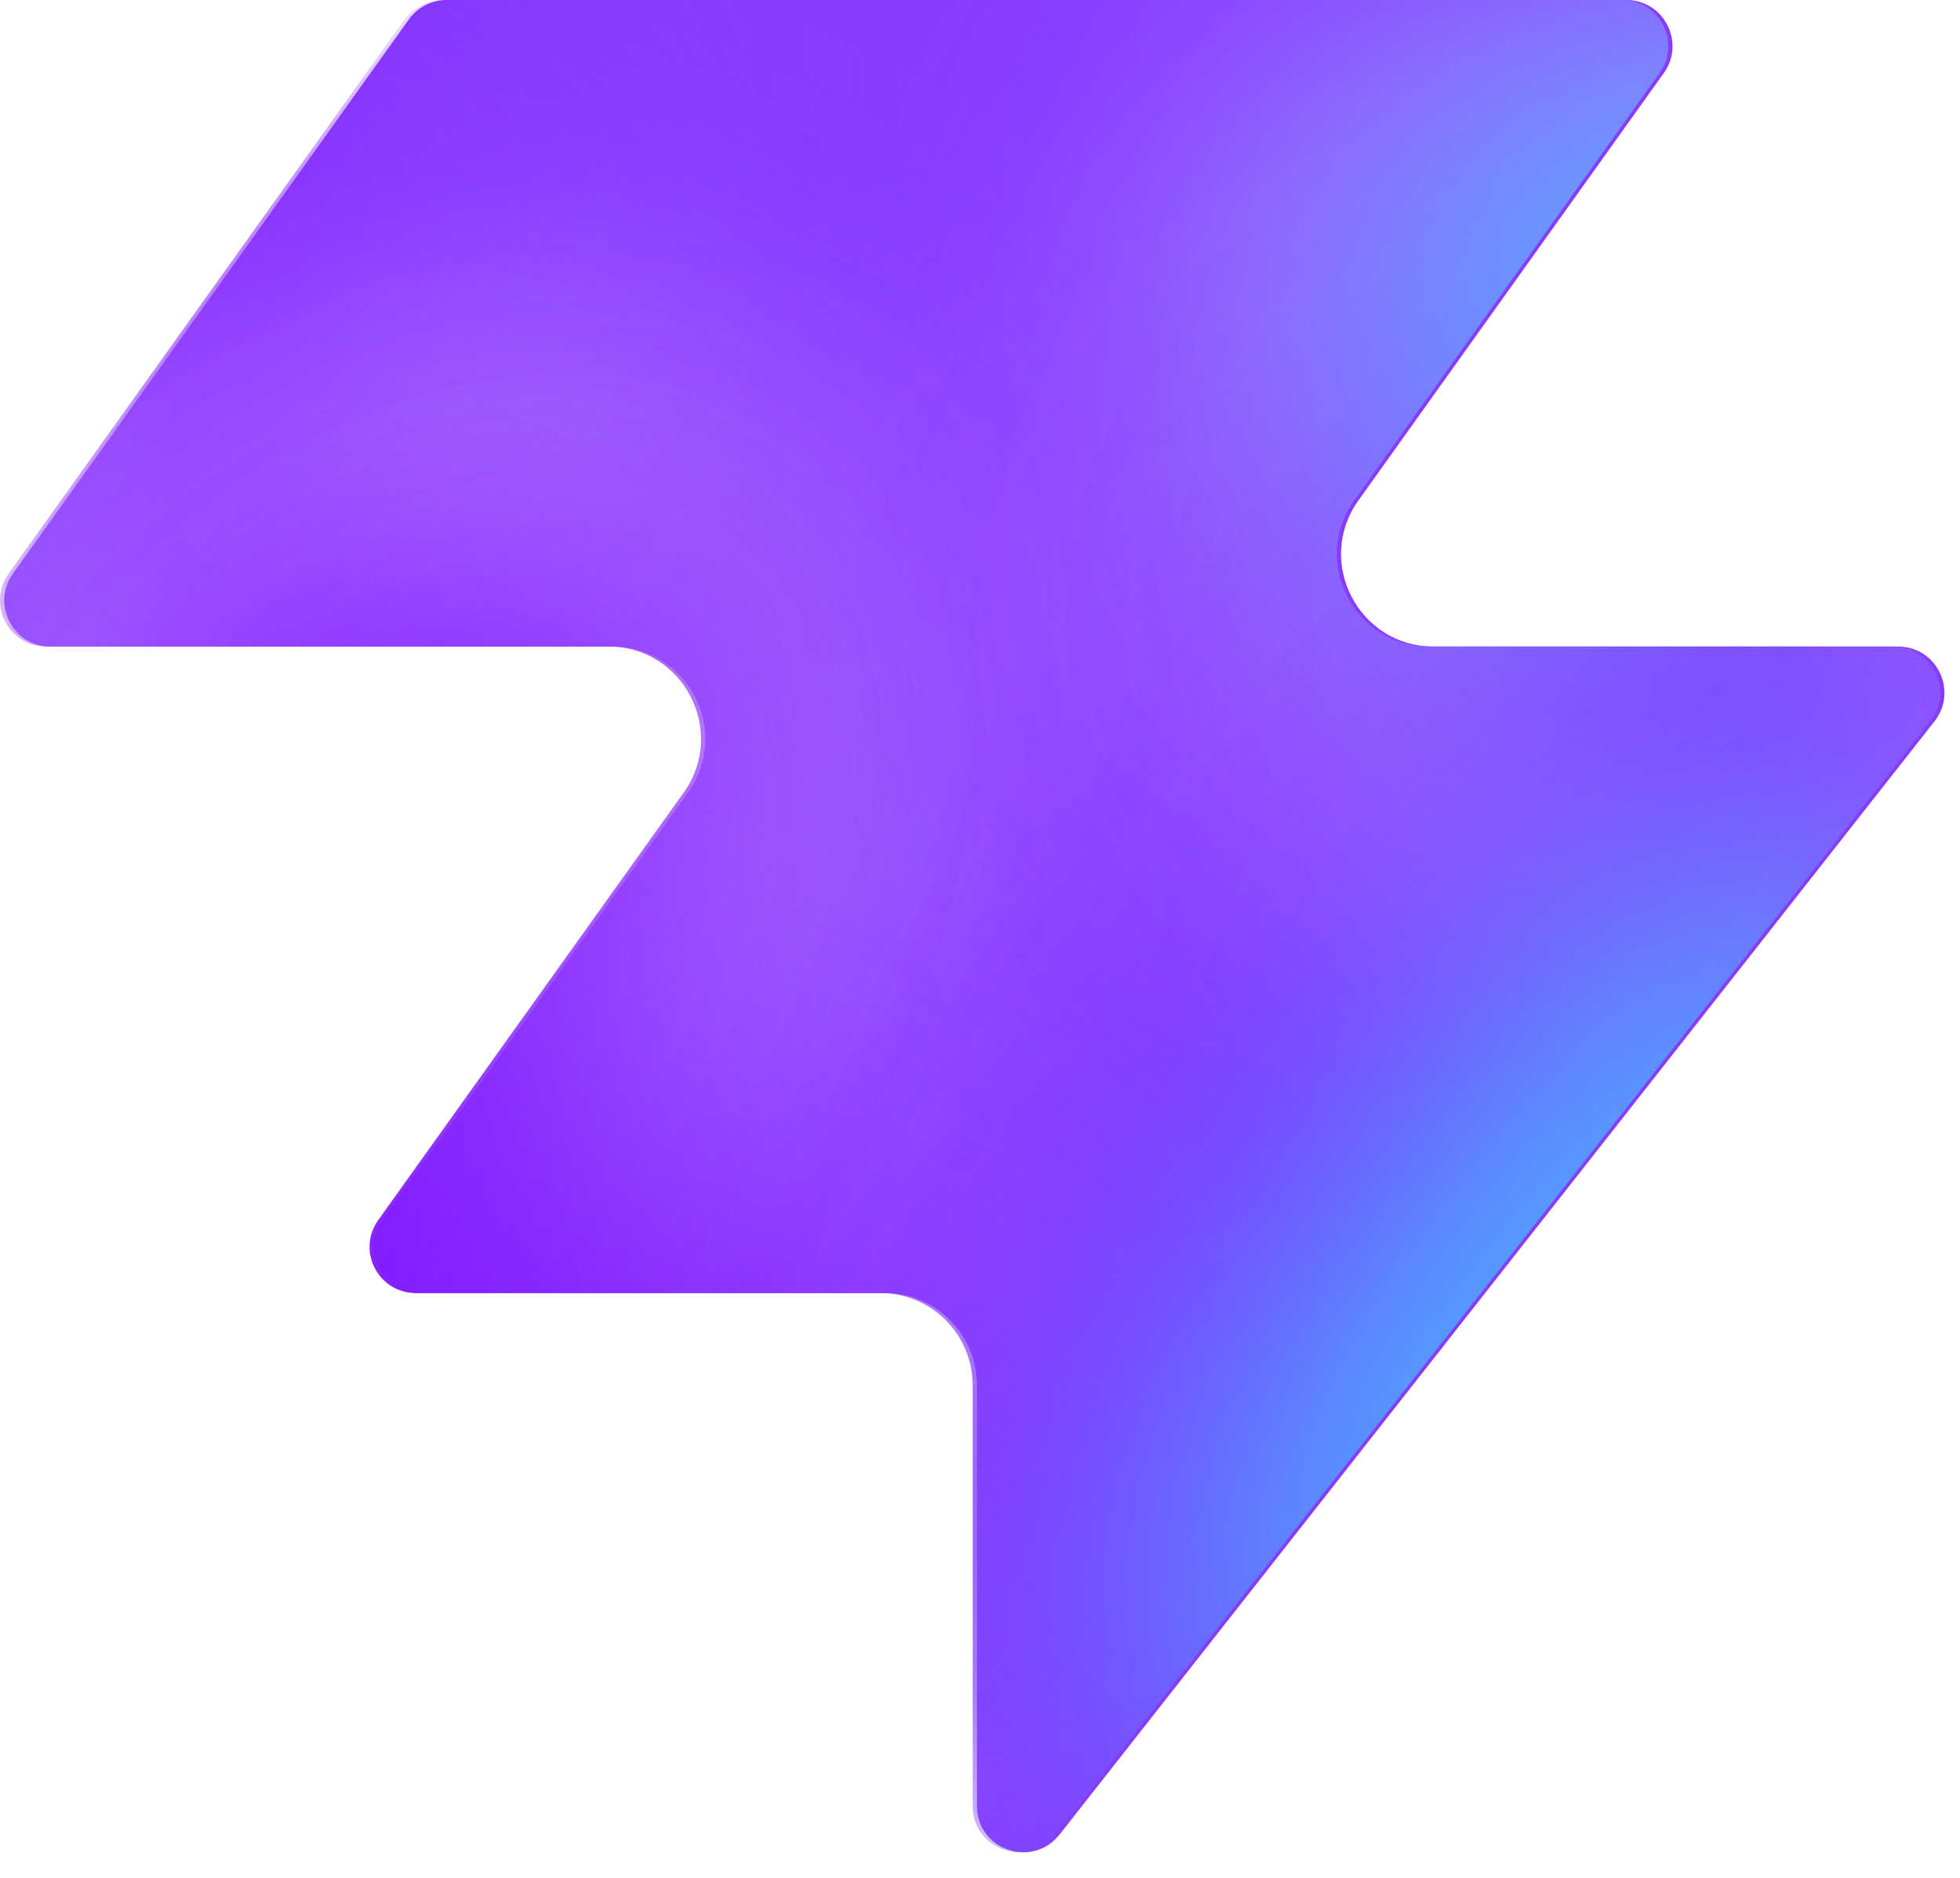
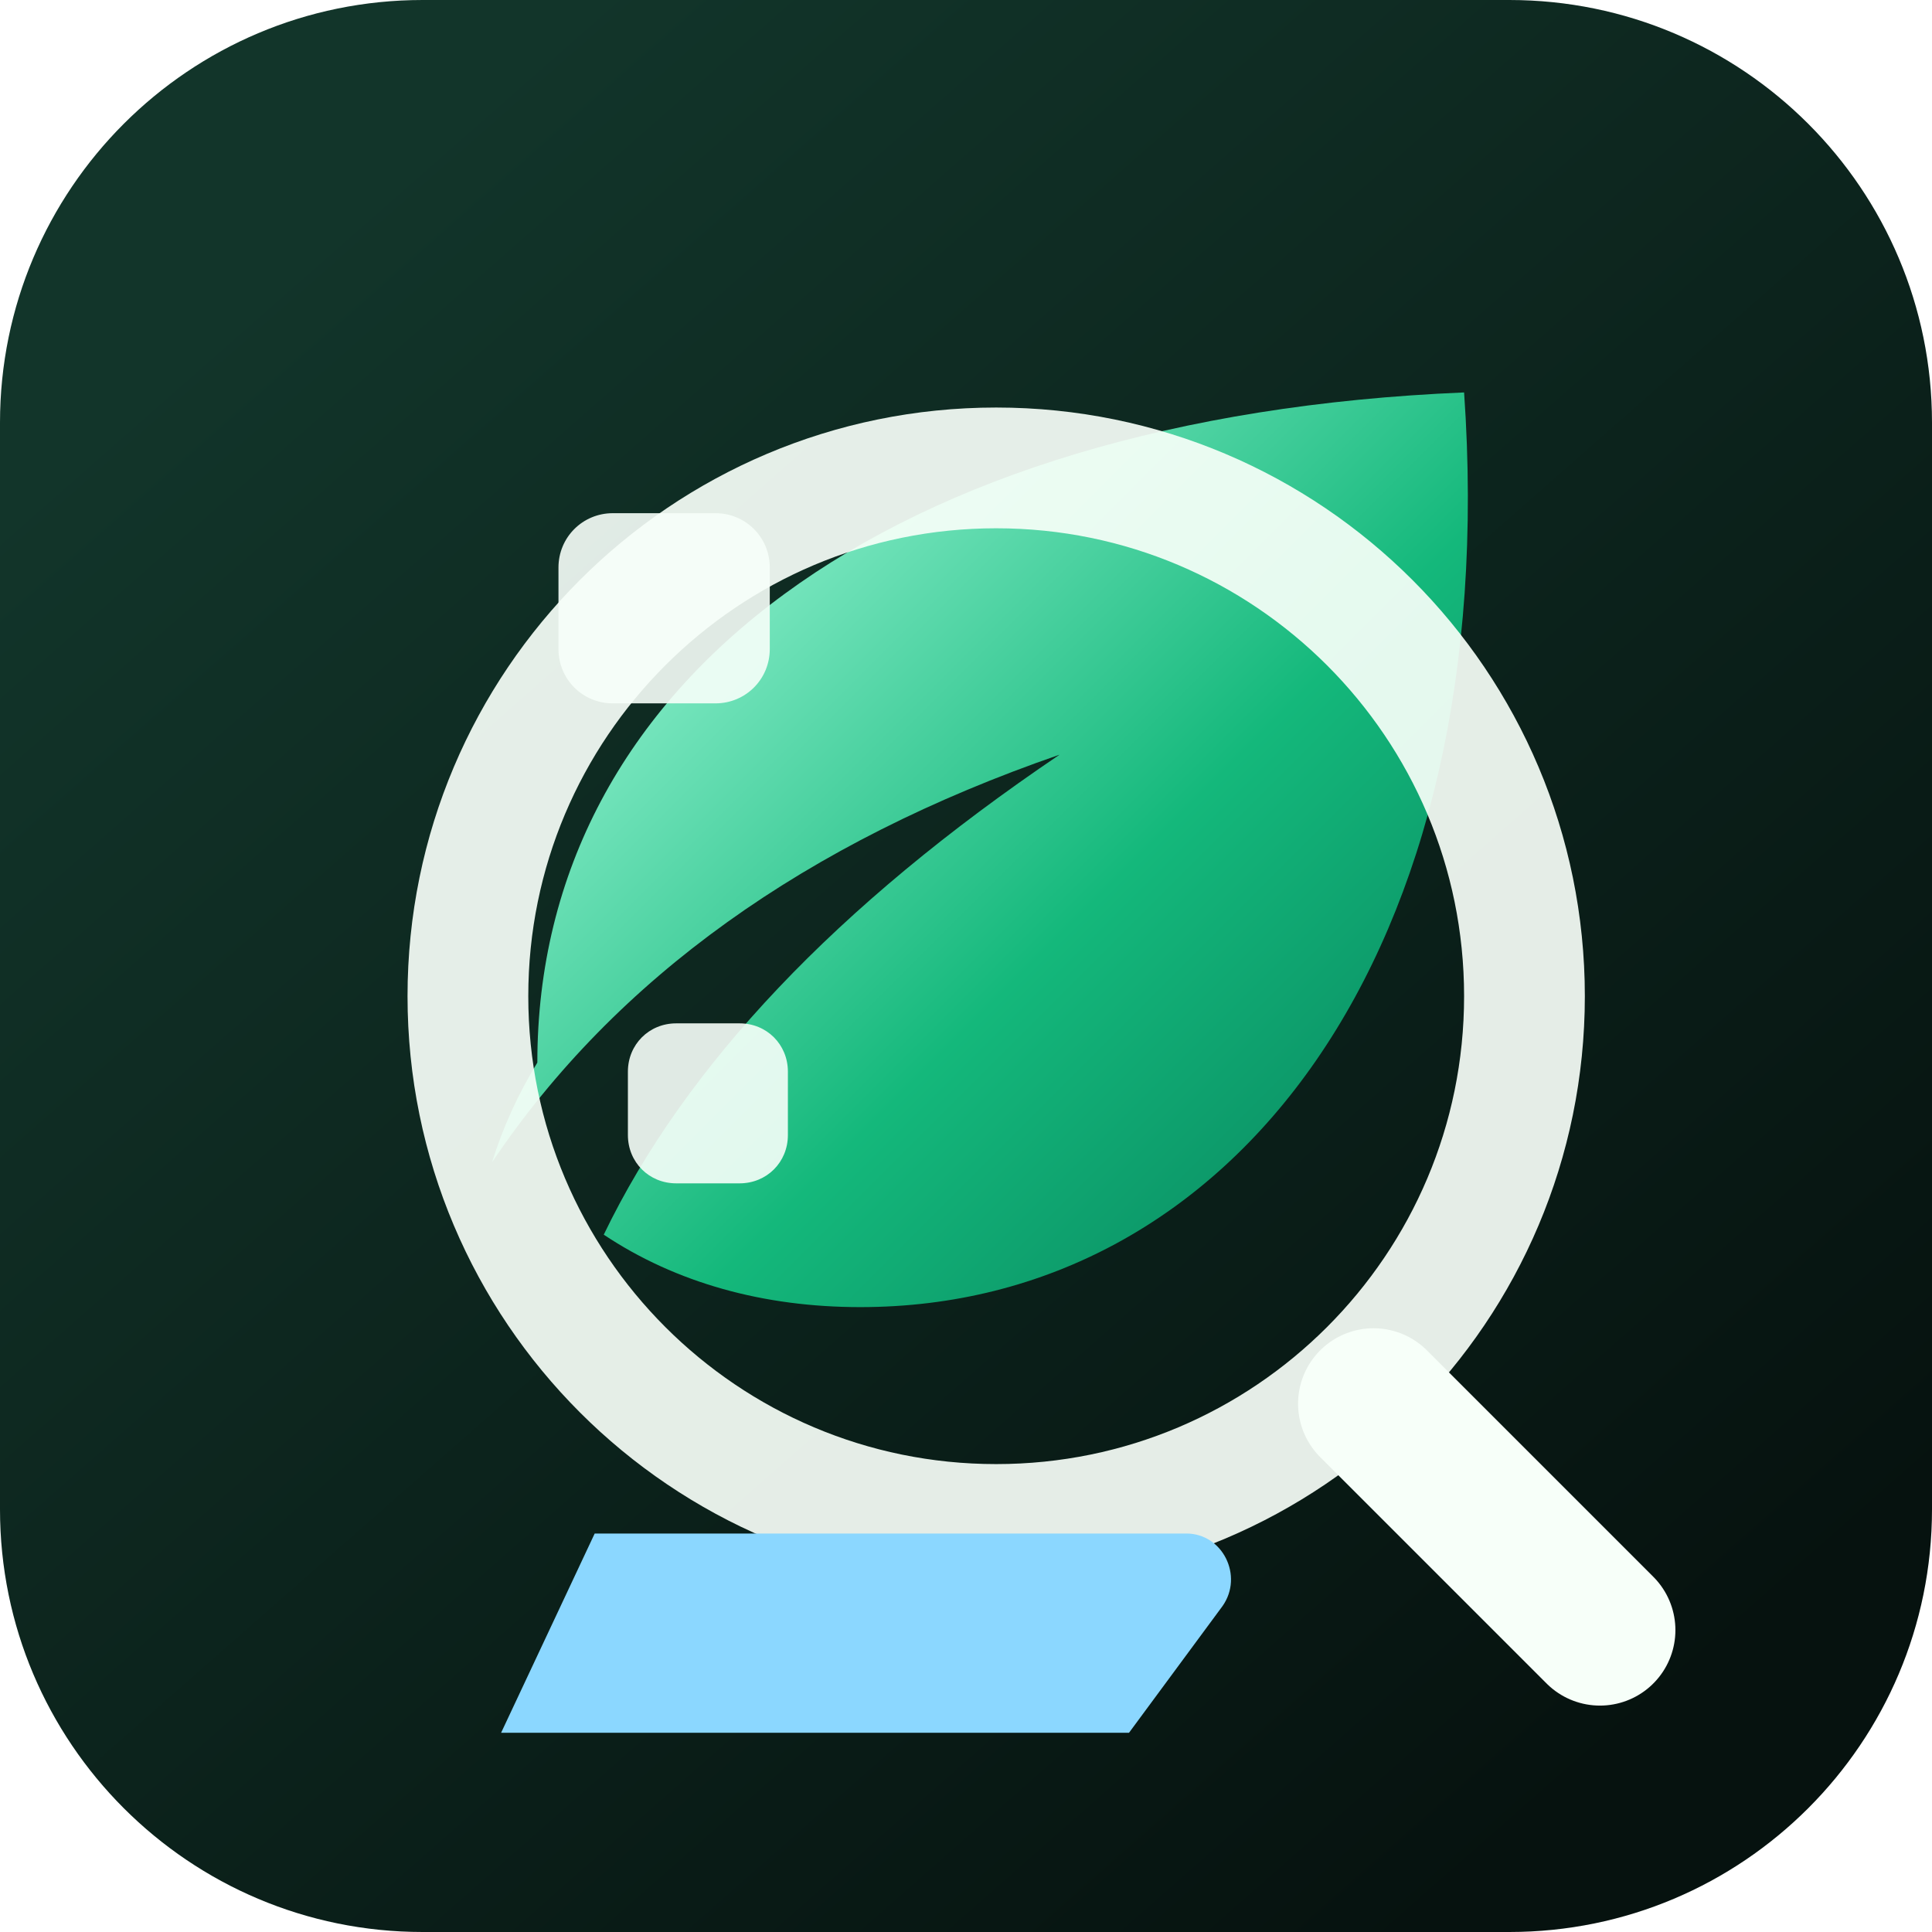
- <svg xmlns="http://www.w3.org/2000/svg" width="48" height="46" fill="none" viewBox="0 0 48 46">
-   <path fill="#863bff" d="M25.946 44.938c-.664.845-2.021.375-2.021-.698V33.937a2.26 2.26 0 0 0-2.262-2.262H10.287c-.92 0-1.456-1.04-.92-1.788l7.48-10.471c1.07-1.497 0-3.578-1.842-3.578H1.237c-.92 0-1.456-1.04-.92-1.788L10.013.474c.214-.297.556-.474.92-.474h28.894c.92 0 1.456 1.04.92 1.788l-7.48 10.471c-1.07 1.498 0 3.579 1.842 3.579h11.377c.943 0 1.473 1.088.89 1.83L25.947 44.94z" style="fill:#863bff;fill:color(display-p3 .525 .23 1);fill-opacity:1" />
-   <mask id="a" width="48" height="46" x="0" y="0" maskUnits="userSpaceOnUse" style="mask-type:alpha">
-     <path fill="#000" d="M25.842 44.938c-.664.844-2.021.375-2.021-.698V33.937a2.26 2.26 0 0 0-2.262-2.262H10.183c-.92 0-1.456-1.04-.92-1.788l7.48-10.471c1.07-1.498 0-3.579-1.842-3.579H1.133c-.92 0-1.456-1.04-.92-1.787L9.91.473c.214-.297.556-.474.92-.474h28.894c.92 0 1.456 1.04.92 1.788l-7.48 10.471c-1.07 1.498 0 3.578 1.842 3.578h11.377c.943 0 1.473 1.088.89 1.832L25.843 44.94z" style="fill:#000;fill-opacity:1" />
-   </mask>
-   <g mask="url(#a)">
-     <g filter="url(#b)">
-       <ellipse cx="5.508" cy="14.704" fill="#ede6ff" rx="5.508" ry="14.704" style="fill:#ede6ff;fill:color(display-p3 .927 .903 1);fill-opacity:1" transform="matrix(.00324 1 1 -.00324 -4.47 31.516)" />
-     </g>
-     <g filter="url(#c)">
-       <ellipse cx="10.399" cy="29.851" fill="#ede6ff" rx="10.399" ry="29.851" style="fill:#ede6ff;fill:color(display-p3 .927 .903 1);fill-opacity:1" transform="matrix(.00324 1 1 -.00324 -39.328 7.883)" />
-     </g>
-     <g filter="url(#d)">
-       <ellipse cx="5.508" cy="30.487" fill="#7e14ff" rx="5.508" ry="30.487" style="fill:#7e14ff;fill:color(display-p3 .492 .077 1);fill-opacity:1" transform="rotate(89.814 -25.913 -14.639)scale(1 -1)" />
-     </g>
-     <g filter="url(#e)">
-       <ellipse cx="5.508" cy="30.599" fill="#7e14ff" rx="5.508" ry="30.599" style="fill:#7e14ff;fill:color(display-p3 .492 .077 1);fill-opacity:1" transform="rotate(89.814 -32.644 -3.334)scale(1 -1)" />
-     </g>
-     <g filter="url(#f)">
-       <ellipse cx="5.508" cy="30.599" fill="#7e14ff" rx="5.508" ry="30.599" style="fill:#7e14ff;fill:color(display-p3 .492 .077 1);fill-opacity:1" transform="matrix(.00324 1 1 -.00324 -34.34 30.47)" />
-     </g>
-     <g filter="url(#g)">
-       <ellipse cx="14.072" cy="22.078" fill="#ede6ff" rx="14.072" ry="22.078" style="fill:#ede6ff;fill:color(display-p3 .927 .903 1);fill-opacity:1" transform="rotate(93.35 24.506 48.493)scale(-1 1)" />
-     </g>
-     <g filter="url(#h)">
-       <ellipse cx="3.47" cy="21.501" fill="#7e14ff" rx="3.47" ry="21.501" style="fill:#7e14ff;fill:color(display-p3 .492 .077 1);fill-opacity:1" transform="rotate(89.009 28.708 47.59)scale(-1 1)" />
-     </g>
-     <g filter="url(#i)">
-       <ellipse cx="3.47" cy="21.501" fill="#7e14ff" rx="3.47" ry="21.501" style="fill:#7e14ff;fill:color(display-p3 .492 .077 1);fill-opacity:1" transform="rotate(89.009 28.708 47.59)scale(-1 1)" />
-     </g>
-     <g filter="url(#j)">
-       <ellipse cx=".387" cy="8.972" fill="#7e14ff" rx="4.407" ry="29.108" style="fill:#7e14ff;fill:color(display-p3 .492 .077 1);fill-opacity:1" transform="rotate(39.51 .387 8.972)" />
-     </g>
-     <g filter="url(#k)">
-       <ellipse cx="47.523" cy="-6.092" fill="#7e14ff" rx="4.407" ry="29.108" style="fill:#7e14ff;fill:color(display-p3 .492 .077 1);fill-opacity:1" transform="rotate(37.892 47.523 -6.092)" />
-     </g>
-     <g filter="url(#l)">
-       <ellipse cx="41.412" cy="6.333" fill="#47bfff" rx="5.971" ry="9.665" style="fill:#47bfff;fill:color(display-p3 .28 .748 1);fill-opacity:1" transform="rotate(37.892 41.412 6.333)" />
-     </g>
-     <g filter="url(#m)">
-       <ellipse cx="-1.879" cy="38.332" fill="#7e14ff" rx="4.407" ry="29.108" style="fill:#7e14ff;fill:color(display-p3 .492 .077 1);fill-opacity:1" transform="rotate(37.892 -1.88 38.332)" />
-     </g>
-     <g filter="url(#n)">
-       <ellipse cx="-1.879" cy="38.332" fill="#7e14ff" rx="4.407" ry="29.108" style="fill:#7e14ff;fill:color(display-p3 .492 .077 1);fill-opacity:1" transform="rotate(37.892 -1.88 38.332)" />
-     </g>
-     <g filter="url(#o)">
-       <ellipse cx="35.651" cy="29.907" fill="#7e14ff" rx="4.407" ry="29.108" style="fill:#7e14ff;fill:color(display-p3 .492 .077 1);fill-opacity:1" transform="rotate(37.892 35.651 29.907)" />
-     </g>
-     <g filter="url(#p)">
-       <ellipse cx="38.418" cy="32.4" fill="#47bfff" rx="5.971" ry="15.297" style="fill:#47bfff;fill:color(display-p3 .28 .748 1);fill-opacity:1" transform="rotate(37.892 38.418 32.4)" />
-     </g>
-   </g>
+ <svg xmlns="http://www.w3.org/2000/svg" viewBox="0 0 64 64" role="img" aria-label="CarbonLens">
  <defs>
-     <filter id="b" width="60.045" height="41.654" x="-19.77" y="16.149" color-interpolation-filters="sRGB" filterUnits="userSpaceOnUse">
-       <feFlood flood-opacity="0" result="BackgroundImageFix" />
-       <feBlend in="SourceGraphic" in2="BackgroundImageFix" result="shape" />
-       <feGaussianBlur result="effect1_foregroundBlur_2002_17158" stdDeviation="7.659" />
-     </filter>
-     <filter id="c" width="90.34" height="51.437" x="-54.613" y="-7.533" color-interpolation-filters="sRGB" filterUnits="userSpaceOnUse">
-       <feFlood flood-opacity="0" result="BackgroundImageFix" />
-       <feBlend in="SourceGraphic" in2="BackgroundImageFix" result="shape" />
-       <feGaussianBlur result="effect1_foregroundBlur_2002_17158" stdDeviation="7.659" />
-     </filter>
-     <filter id="d" width="79.355" height="29.4" x="-49.64" y="2.03" color-interpolation-filters="sRGB" filterUnits="userSpaceOnUse">
-       <feFlood flood-opacity="0" result="BackgroundImageFix" />
-       <feBlend in="SourceGraphic" in2="BackgroundImageFix" result="shape" />
-       <feGaussianBlur result="effect1_foregroundBlur_2002_17158" stdDeviation="4.596" />
-     </filter>
-     <filter id="e" width="79.579" height="29.4" x="-45.045" y="20.029" color-interpolation-filters="sRGB" filterUnits="userSpaceOnUse">
-       <feFlood flood-opacity="0" result="BackgroundImageFix" />
-       <feBlend in="SourceGraphic" in2="BackgroundImageFix" result="shape" />
-       <feGaussianBlur result="effect1_foregroundBlur_2002_17158" stdDeviation="4.596" />
-     </filter>
-     <filter id="f" width="79.579" height="29.4" x="-43.513" y="21.178" color-interpolation-filters="sRGB" filterUnits="userSpaceOnUse">
-       <feFlood flood-opacity="0" result="BackgroundImageFix" />
-       <feBlend in="SourceGraphic" in2="BackgroundImageFix" result="shape" />
-       <feGaussianBlur result="effect1_foregroundBlur_2002_17158" stdDeviation="4.596" />
-     </filter>
-     <filter id="g" width="74.749" height="58.852" x="15.756" y="-17.901" color-interpolation-filters="sRGB" filterUnits="userSpaceOnUse">
-       <feFlood flood-opacity="0" result="BackgroundImageFix" />
-       <feBlend in="SourceGraphic" in2="BackgroundImageFix" result="shape" />
-       <feGaussianBlur result="effect1_foregroundBlur_2002_17158" stdDeviation="7.659" />
-     </filter>
-     <filter id="h" width="61.377" height="25.362" x="23.548" y="2.284" color-interpolation-filters="sRGB" filterUnits="userSpaceOnUse">
-       <feFlood flood-opacity="0" result="BackgroundImageFix" />
-       <feBlend in="SourceGraphic" in2="BackgroundImageFix" result="shape" />
-       <feGaussianBlur result="effect1_foregroundBlur_2002_17158" stdDeviation="4.596" />
-     </filter>
-     <filter id="i" width="61.377" height="25.362" x="23.548" y="2.284" color-interpolation-filters="sRGB" filterUnits="userSpaceOnUse">
-       <feFlood flood-opacity="0" result="BackgroundImageFix" />
-       <feBlend in="SourceGraphic" in2="BackgroundImageFix" result="shape" />
-       <feGaussianBlur result="effect1_foregroundBlur_2002_17158" stdDeviation="4.596" />
-     </filter>
-     <filter id="j" width="56.045" height="63.649" x="-27.636" y="-22.853" color-interpolation-filters="sRGB" filterUnits="userSpaceOnUse">
-       <feFlood flood-opacity="0" result="BackgroundImageFix" />
-       <feBlend in="SourceGraphic" in2="BackgroundImageFix" result="shape" />
-       <feGaussianBlur result="effect1_foregroundBlur_2002_17158" stdDeviation="4.596" />
-     </filter>
-     <filter id="k" width="54.814" height="64.646" x="20.116" y="-38.415" color-interpolation-filters="sRGB" filterUnits="userSpaceOnUse">
-       <feFlood flood-opacity="0" result="BackgroundImageFix" />
-       <feBlend in="SourceGraphic" in2="BackgroundImageFix" result="shape" />
-       <feGaussianBlur result="effect1_foregroundBlur_2002_17158" stdDeviation="4.596" />
-     </filter>
-     <filter id="l" width="33.541" height="35.313" x="24.641" y="-11.323" color-interpolation-filters="sRGB" filterUnits="userSpaceOnUse">
-       <feFlood flood-opacity="0" result="BackgroundImageFix" />
-       <feBlend in="SourceGraphic" in2="BackgroundImageFix" result="shape" />
-       <feGaussianBlur result="effect1_foregroundBlur_2002_17158" stdDeviation="4.596" />
-     </filter>
-     <filter id="m" width="54.814" height="64.646" x="-29.286" y="6.009" color-interpolation-filters="sRGB" filterUnits="userSpaceOnUse">
-       <feFlood flood-opacity="0" result="BackgroundImageFix" />
-       <feBlend in="SourceGraphic" in2="BackgroundImageFix" result="shape" />
-       <feGaussianBlur result="effect1_foregroundBlur_2002_17158" stdDeviation="4.596" />
-     </filter>
-     <filter id="n" width="54.814" height="64.646" x="-29.286" y="6.009" color-interpolation-filters="sRGB" filterUnits="userSpaceOnUse">
-       <feFlood flood-opacity="0" result="BackgroundImageFix" />
-       <feBlend in="SourceGraphic" in2="BackgroundImageFix" result="shape" />
-       <feGaussianBlur result="effect1_foregroundBlur_2002_17158" stdDeviation="4.596" />
-     </filter>
-     <filter id="o" width="54.814" height="64.646" x="8.244" y="-2.416" color-interpolation-filters="sRGB" filterUnits="userSpaceOnUse">
-       <feFlood flood-opacity="0" result="BackgroundImageFix" />
-       <feBlend in="SourceGraphic" in2="BackgroundImageFix" result="shape" />
-       <feGaussianBlur result="effect1_foregroundBlur_2002_17158" stdDeviation="4.596" />
-     </filter>
-     <filter id="p" width="39.409" height="43.623" x="18.713" y="10.588" color-interpolation-filters="sRGB" filterUnits="userSpaceOnUse">
-       <feFlood flood-opacity="0" result="BackgroundImageFix" />
-       <feBlend in="SourceGraphic" in2="BackgroundImageFix" result="shape" />
-       <feGaussianBlur result="effect1_foregroundBlur_2002_17158" stdDeviation="4.596" />
-     </filter>
+     <linearGradient id="bg" x1="10" x2="54" y1="8" y2="58" gradientUnits="userSpaceOnUse">
+       <stop stop-color="#12352a" />
+       <stop offset="1" stop-color="#06120f" />
+     </linearGradient>
+     <linearGradient id="leaf" x1="18" x2="47" y1="18" y2="47" gradientUnits="userSpaceOnUse">
+       <stop stop-color="#9ff8d9" />
+       <stop offset="0.52" stop-color="#14b87b" />
+       <stop offset="1" stop-color="#047857" />
+     </linearGradient>
  </defs>
+   <rect width="64" height="64" rx="14" fill="url(#bg)" />
+   <path fill="url(#leaf)" d="M17.8 35.2c0-12.6 11.6-21.4 30.7-22.2 1.3 18.6-7.7 30.3-20 30.3-3.2 0-6.1-.8-8.5-2.4 2.7-5.6 7.7-10.9 15.1-15.9-8.4 2.9-14.7 7.4-18.8 13.5a14.7 14.7 0 0 1 1.5-3.3Z" />
+   <circle cx="33" cy="33" r="17.5" fill="none" stroke="#f7fff9" stroke-opacity=".92" stroke-width="4" />
+   <path fill="none" stroke="#f7fff9" stroke-linecap="round" stroke-width="5" d="m45.5 46.5 7.5 7.5" />
+   <path fill="#8bd7ff" d="M19.7 50.8h19.6c1.2 0 1.9 1.4 1.2 2.4l-3.1 4.2H16.6l3.1-6.6Z" />
+   <path fill="#f7fff9" d="M18.5 18.8c0-1 .8-1.8 1.8-1.8h3.4c1 0 1.8.8 1.8 1.8v2.7c0 1-.8 1.8-1.8 1.8h-3.4c-1 0-1.8-.8-1.8-1.8v-2.7Zm2.3 16.7c0-.9.7-1.6 1.6-1.6h2.1c.9 0 1.6.7 1.6 1.6v2.1c0 .9-.7 1.6-1.6 1.6h-2.1c-.9 0-1.6-.7-1.6-1.6v-2.1Z" opacity=".9" />
</svg>
